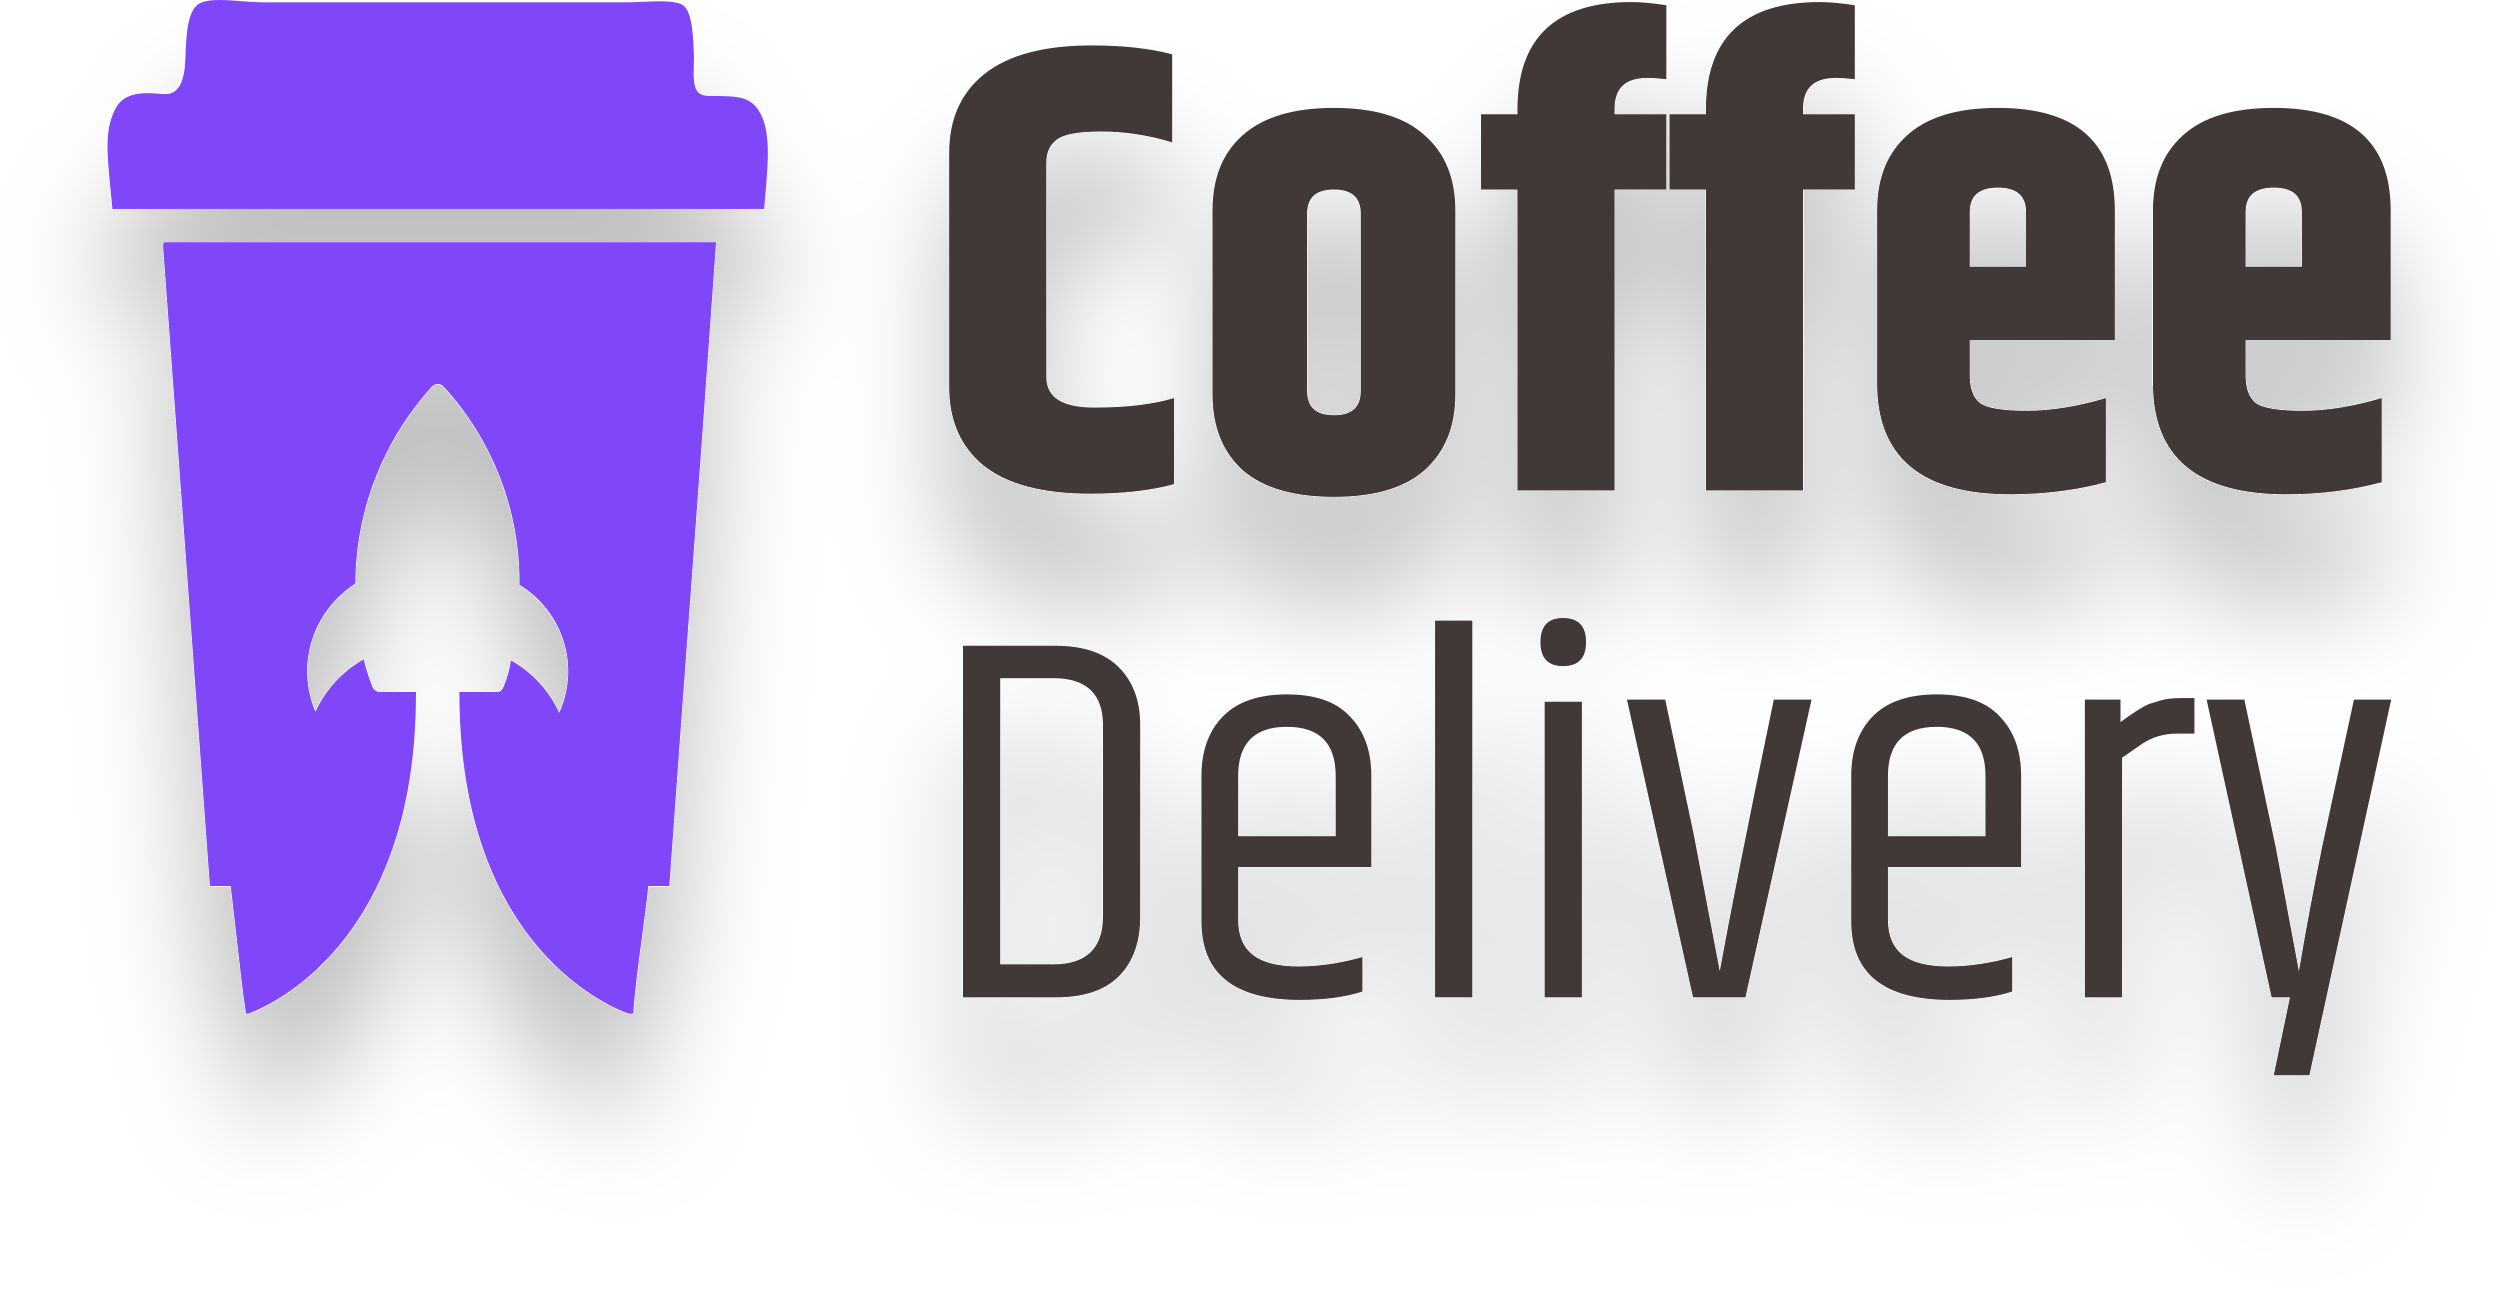
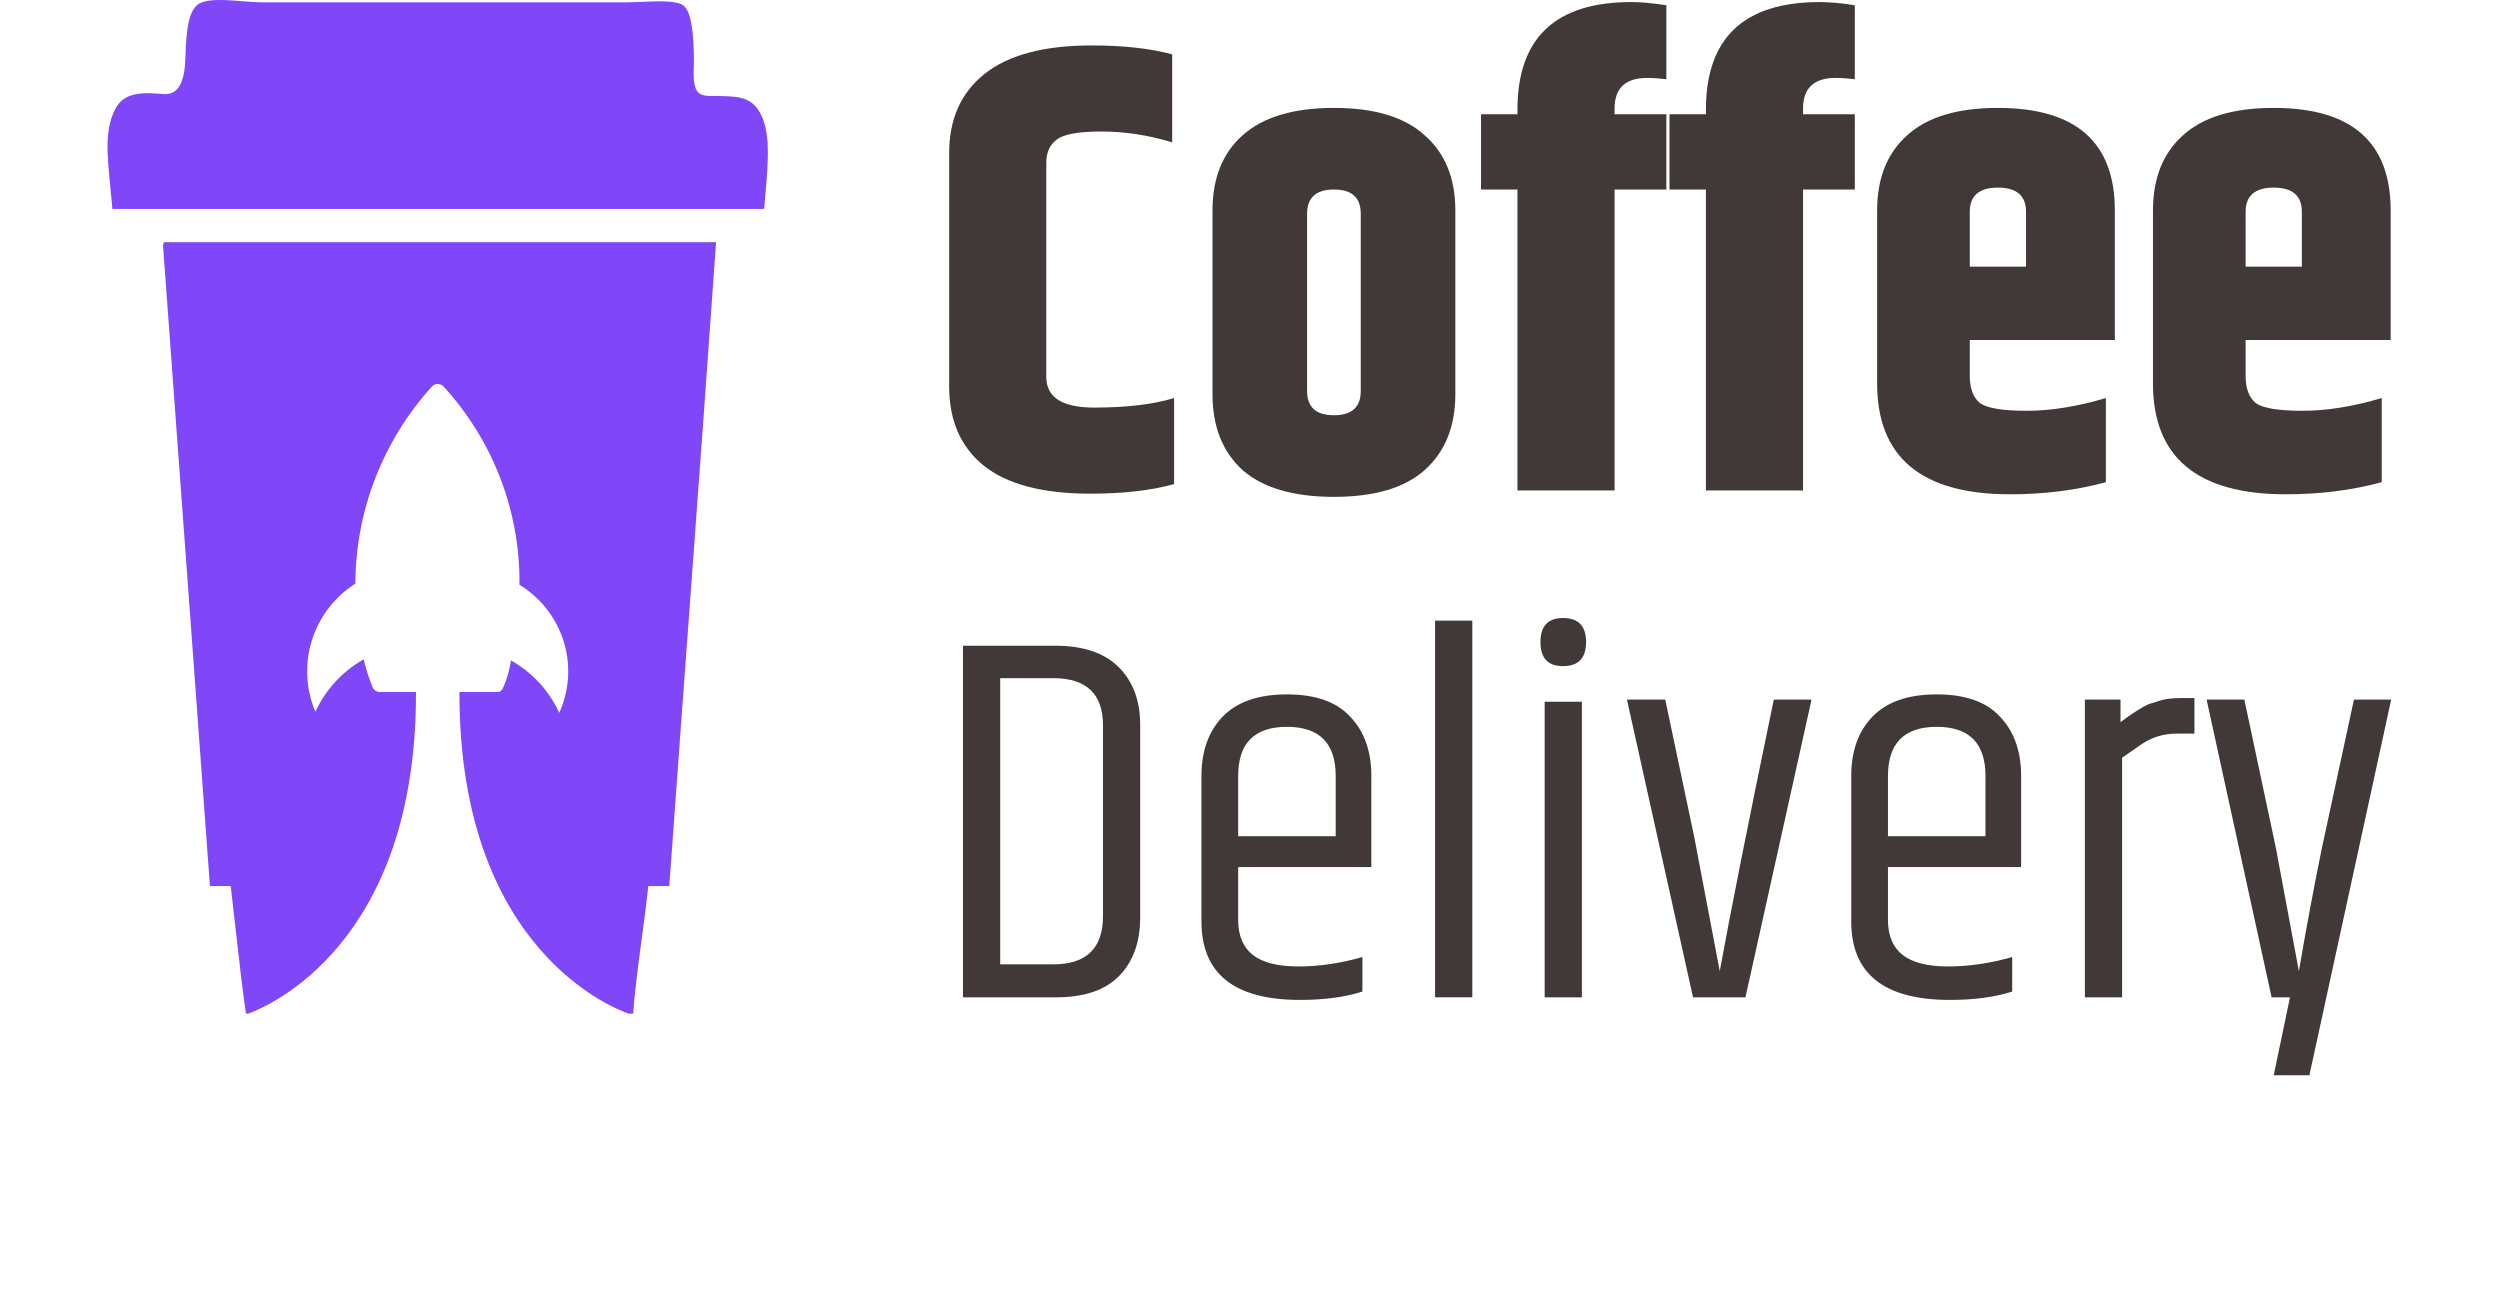
<svg xmlns="http://www.w3.org/2000/svg" width="93" height="48" viewBox="0 0 93 48" fill="none">
-   <g filter="url(#filter0_d_215_431)">
+   <g>
    <path d="M28.218 4.102C27.893 3.606 27.419 3.591 26.88 3.575C26.818 3.573 26.756 3.572 26.694 3.569C26.646 3.567 26.593 3.568 26.538 3.568C26.319 3.572 26.063 3.576 25.934 3.392C25.784 3.179 25.799 2.767 25.81 2.426C25.814 2.319 25.817 2.218 25.815 2.134C25.794 1.343 25.75 0.504 25.445 0.223C25.215 0.012 24.527 0.041 23.892 0.068C23.686 0.077 23.486 0.086 23.309 0.086H9.796C9.524 0.086 9.239 0.063 8.958 0.042C8.412 -0.001 7.885 -0.042 7.511 0.086C6.968 0.271 6.931 1.247 6.896 2.165L6.894 2.215C6.865 2.973 6.677 3.558 6.055 3.499C5.33 3.432 4.609 3.41 4.282 4.066C3.895 4.842 3.975 5.654 4.118 7.108C4.138 7.316 4.16 7.537 4.182 7.772H28.426C28.44 7.6 28.455 7.43 28.47 7.263C28.583 5.954 28.682 4.814 28.218 4.102Z" fill="#8047F8" />
    <path fill-rule="evenodd" clip-rule="evenodd" d="M6.07 9.215C6.449 14.339 6.823 19.47 7.198 24.601L7.198 24.604C7.401 27.39 7.605 30.176 7.809 32.961H8.582C8.635 33.397 8.695 33.935 8.759 34.502C8.888 35.654 9.03 36.926 9.15 37.708H9.236C10.024 37.42 15.471 35.092 15.474 25.822C15.473 25.795 15.473 25.769 15.476 25.743H14.13C14.065 25.742 14.002 25.72 13.951 25.681C13.899 25.641 13.862 25.586 13.846 25.524C13.715 25.2 13.609 24.866 13.53 24.526C12.738 24.974 12.109 25.656 11.733 26.477C11.376 25.637 11.329 24.698 11.601 23.827C11.873 22.955 12.446 22.206 13.22 21.709C13.229 19.004 14.242 16.397 16.066 14.38L16.095 14.355C16.148 14.309 16.215 14.284 16.286 14.283C16.327 14.284 16.367 14.293 16.404 14.309C16.442 14.326 16.475 14.35 16.503 14.38C18.348 16.4 19.355 19.032 19.324 21.753C20.112 22.236 20.697 22.985 20.969 23.861C21.241 24.737 21.183 25.681 20.804 26.518C20.43 25.696 19.801 25.012 19.008 24.567C18.959 24.897 18.87 25.219 18.742 25.527C18.698 25.658 18.609 25.743 18.52 25.743H17.085C17.088 25.758 17.089 25.774 17.09 25.79L17.091 25.794V25.801C17.091 25.815 17.091 25.829 17.091 25.842C17.11 35.378 22.902 37.543 23.39 37.708H23.557C23.6 36.957 23.739 35.921 23.874 34.91C23.967 34.214 24.059 33.53 24.116 32.961H24.898C25.149 29.453 25.407 25.955 25.664 22.456L25.664 22.454L25.665 22.453C25.994 17.979 26.323 13.504 26.638 9.009H6.12C6.061 9.02 6.065 9.117 6.07 9.215ZM16.286 14.283L16.284 14.283H16.288L16.286 14.283Z" fill="#8047F8" />
    <path d="M35.309 5.698C35.309 4.433 35.745 3.453 36.616 2.757C37.504 2.045 38.835 1.69 40.61 1.69C41.783 1.69 42.781 1.8 43.605 2.022V5.295C42.718 5.026 41.838 4.892 40.967 4.892C40.111 4.892 39.556 4.995 39.303 5.2C39.049 5.39 38.922 5.674 38.922 6.054V14.024C38.922 14.783 39.516 15.162 40.705 15.162C41.909 15.162 42.9 15.044 43.676 14.807V18.009C42.821 18.246 41.783 18.365 40.562 18.365C38.787 18.365 37.464 18.017 36.593 17.321C35.737 16.625 35.309 15.645 35.309 14.38V5.698Z" fill="#403937" />
    <path d="M50.62 7.952C50.62 7.351 50.288 7.05 49.622 7.05C48.956 7.05 48.624 7.351 48.624 7.952V14.546C48.624 15.147 48.956 15.447 49.622 15.447C50.288 15.447 50.62 15.147 50.62 14.546V7.952ZM45.105 7.833C45.105 6.631 45.478 5.698 46.223 5.034C46.983 4.354 48.117 4.014 49.622 4.014C51.128 4.014 52.253 4.354 52.998 5.034C53.758 5.698 54.139 6.631 54.139 7.833V14.664C54.139 15.866 53.758 16.807 52.998 17.487C52.253 18.151 51.128 18.483 49.622 18.483C48.117 18.483 46.983 18.151 46.223 17.487C45.478 16.807 45.105 15.866 45.105 14.664V7.833Z" fill="#403937" />
    <path d="M56.449 4.085C56.449 1.413 57.86 0.077 60.681 0.077C61.045 0.077 61.481 0.116 61.988 0.195V2.947C61.734 2.915 61.497 2.899 61.275 2.899C60.467 2.899 60.062 3.279 60.062 4.038V4.251H61.988V7.05H60.062V18.246H56.449V7.05H55.094V4.251H56.449V4.085Z" fill="#403937" />
    <path d="M63.46 4.085C63.46 1.413 64.871 0.077 67.692 0.077C68.056 0.077 68.492 0.116 68.999 0.195V2.947C68.745 2.915 68.508 2.899 68.286 2.899C67.478 2.899 67.073 3.279 67.073 4.038V4.251H68.999V7.05H67.073V18.246H63.46V7.05H62.105V4.251H63.46V4.085Z" fill="#403937" />
    <path d="M69.829 14.261V7.833C69.829 6.631 70.201 5.698 70.946 5.034C71.691 4.354 72.816 4.014 74.322 4.014C77.222 4.014 78.672 5.287 78.672 7.833V12.648H73.276V13.976C73.276 14.451 73.403 14.791 73.656 14.996C73.926 15.186 74.504 15.281 75.392 15.281C76.295 15.281 77.278 15.123 78.339 14.807V17.938C77.23 18.238 76.041 18.388 74.774 18.388C71.477 18.388 69.829 17.012 69.829 14.261ZM73.276 9.92H75.368V7.88C75.368 7.28 75.019 6.979 74.322 6.979C73.625 6.979 73.276 7.28 73.276 7.88V9.92Z" fill="#403937" />
    <path d="M80.09 14.261V7.833C80.09 6.631 80.462 5.698 81.207 5.034C81.952 4.354 83.077 4.014 84.583 4.014C87.483 4.014 88.933 5.287 88.933 7.833V12.648H83.537V13.976C83.537 14.451 83.664 14.791 83.917 14.996C84.187 15.186 84.765 15.281 85.653 15.281C86.556 15.281 87.538 15.123 88.6 14.807V17.938C87.491 18.238 86.302 18.388 85.034 18.388C81.738 18.388 80.09 17.012 80.09 14.261ZM83.537 9.92H85.629V7.88C85.629 7.28 85.28 6.979 84.583 6.979C83.886 6.979 83.537 7.28 83.537 7.88V9.92Z" fill="#403937" />
    <path d="M41.031 26.98C41.031 25.812 40.413 25.228 39.178 25.228H37.208V35.874H39.178C40.413 35.874 41.031 35.277 41.031 34.083V26.98ZM35.823 24.021H39.255C40.296 24.021 41.083 24.287 41.616 24.819C42.149 25.351 42.415 26.065 42.415 26.96V34.122C42.415 35.044 42.155 35.77 41.635 36.302C41.115 36.834 40.335 37.1 39.294 37.1H35.823V24.021Z" fill="#403937" />
    <path d="M44.694 34.278V28.867C44.694 27.946 44.955 27.213 45.475 26.668C46.008 26.11 46.807 25.831 47.874 25.831C48.94 25.831 49.727 26.11 50.234 26.668C50.754 27.213 51.014 27.946 51.014 28.867V32.254H46.06V34.22C46.06 34.804 46.242 35.238 46.606 35.524C46.97 35.809 47.536 35.952 48.303 35.952C49.07 35.952 49.863 35.835 50.682 35.602V36.886C50.032 37.094 49.259 37.197 48.361 37.197C45.917 37.197 44.694 36.224 44.694 34.278ZM46.06 31.106H49.688V28.867C49.688 27.648 49.083 27.038 47.874 27.038C46.664 27.038 46.06 27.648 46.06 28.867V31.106Z" fill="#403937" />
    <path d="M53.385 23.087H54.77V37.1H53.385V23.087Z" fill="#403937" />
    <path d="M58.144 24.78C57.585 24.78 57.305 24.482 57.305 23.885C57.305 23.288 57.585 22.99 58.144 22.99C58.716 22.99 59.002 23.288 59.002 23.885C59.002 24.482 58.716 24.78 58.144 24.78ZM57.461 26.104H58.846V37.1H57.461V26.104Z" fill="#403937" />
    <path d="M65.985 26.026H67.389L64.931 37.1H62.981L60.523 26.026H61.947L63.02 31.106L63.975 36.127C64.366 33.973 65.035 30.606 65.985 26.026Z" fill="#403937" />
    <path d="M68.866 34.278V28.867C68.866 27.946 69.126 27.213 69.647 26.668C70.18 26.11 70.979 25.831 72.046 25.831C73.112 25.831 73.899 26.11 74.406 26.668C74.926 27.213 75.186 27.946 75.186 28.867V32.254H70.232V34.22C70.232 34.804 70.414 35.238 70.778 35.524C71.142 35.809 71.707 35.952 72.475 35.952C73.242 35.952 74.035 35.835 74.854 35.602V36.886C74.204 37.094 73.43 37.197 72.533 37.197C70.089 37.197 68.866 36.224 68.866 34.278ZM70.232 31.106H73.86V28.867C73.86 27.648 73.255 27.038 72.046 27.038C70.836 27.038 70.232 27.648 70.232 28.867V31.106Z" fill="#403937" />
    <path d="M81.146 25.968H81.633V27.291H80.97C80.502 27.291 80.079 27.414 79.702 27.661C79.585 27.739 79.332 27.914 78.942 28.186V37.1H77.557V26.026H78.883V26.863C78.922 26.837 79.02 26.766 79.176 26.649C79.345 26.532 79.442 26.467 79.468 26.454C79.507 26.428 79.592 26.376 79.722 26.299C79.865 26.221 79.969 26.175 80.034 26.162C80.112 26.136 80.216 26.104 80.346 26.065C80.541 26 80.808 25.968 81.146 25.968Z" fill="#403937" />
    <path d="M87.567 26.026H88.952L85.909 40H84.583L85.187 37.1H84.504L82.086 26.026H83.49L84.661 31.534L85.519 36.127C85.779 34.596 86.065 33.065 86.377 31.534L87.567 26.026Z" fill="#403937" />
  </g>
-   <defs>
-     <filter id="filter0_d_215_431" x="0" y="0" width="92.952" height="48" filterUnits="userSpaceOnUse" color-interpolation-filters="sRGB">
-       <feFlood flood-opacity="0" result="BackgroundImageFix" />
-       <feColorMatrix in="SourceAlpha" type="matrix" values="0 0 0 0 0 0 0 0 0 0 0 0 0 0 0 0 0 0 127 0" result="hardAlpha" />
-       <feOffset dy="4" />
-       <feGaussianBlur stdDeviation="2" />
-       <feComposite in2="hardAlpha" operator="out" />
-       <feColorMatrix type="matrix" values="0 0 0 0 0 0 0 0 0 0 0 0 0 0 0 0 0 0 0.25 0" />
-       <feBlend mode="normal" in2="BackgroundImageFix" result="effect1_dropShadow_215_431" />
-       <feBlend mode="normal" in="SourceGraphic" in2="effect1_dropShadow_215_431" result="shape" />
-     </filter>
-   </defs>
</svg>
